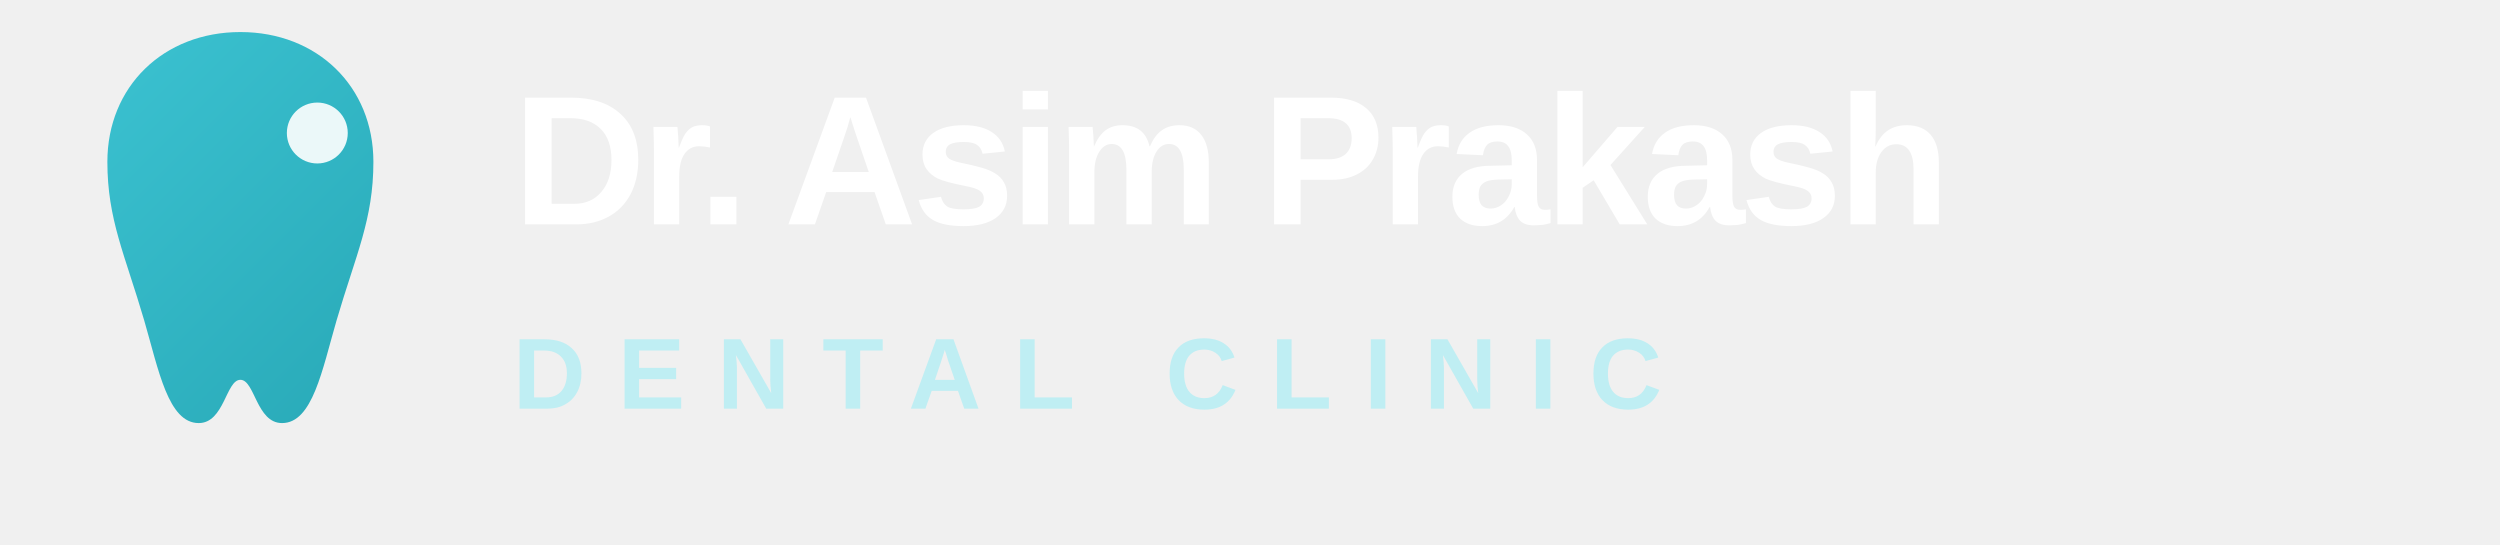
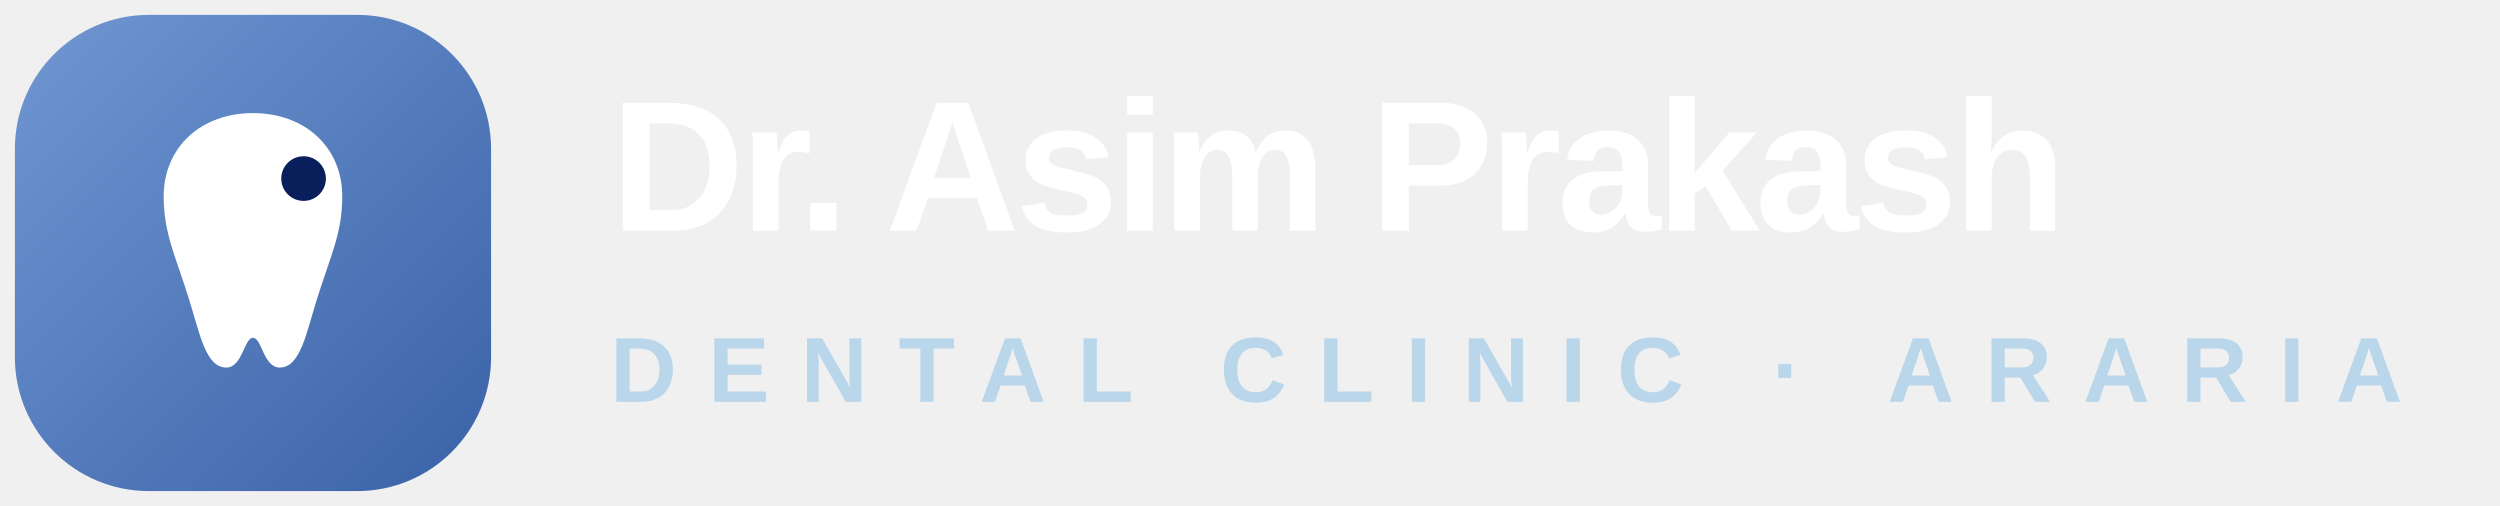
- <svg xmlns="http://www.w3.org/2000/svg" width="156" height="34" viewBox="0 0 156 34" fill="none" role="img" aria-label="Dr. Asim Prakash Dental Clinic">
+ <svg xmlns="http://www.w3.org/2000/svg" width="168" height="34" viewBox="0 0 168 34" fill="none" role="img" aria-label="Dr. Asim Prakash Dental Clinic, Araria">
  <defs>
-     <linearGradient id="lm-gd" x1="0" y1="0" x2="30" y2="30" gradientUnits="userSpaceOnUse">
-       <stop offset="0" stop-color="#3fc7d6" />
-       <stop offset="1" stop-color="#24a3b1" />
+     <linearGradient id="apk-badge-d" x1="2" y1="2" x2="32" y2="32" gradientUnits="userSpaceOnUse">
+       <stop offset="0" stop-color="#6F96D1" />
+       <stop offset="1" stop-color="#3B63A8" />
    </linearGradient>
  </defs>
-   <path d="M15 2c4.8 0 8.3 3.4 8.3 8.1 0 3.6-1.1 5.8-2.3 9.9-.9 3.1-1.5 6.4-3.4 6.4-1.6 0-1.7-2.7-2.6-2.7s-1 2.7-2.6 2.7c-1.9 0-2.5-3.3-3.4-6.4C7.8 15.9 6.7 13.7 6.7 10.1 6.7 5.4 10.2 2 15 2Z" fill="url(#lm-gd)" />
-   <circle cx="19.8" cy="8.3" r="1.9" fill="#ffffff" opacity="0.9" />
-   <text x="32" y="14" font-family="Sora, 'Helvetica Neue', Arial, sans-serif" font-size="11.5" font-weight="700" letter-spacing="-0.3" fill="#ffffff">Dr. Asim Prakash</text>
-   <text x="32" y="25.5" font-family="Sora, 'Helvetica Neue', Arial, sans-serif" font-size="6.3" font-weight="600" letter-spacing="2" fill="#bfeef3">DENTAL CLINIC</text>
+   <rect x="1" y="1" width="32" height="32" rx="9" fill="url(#apk-badge-d)" />
+   <path d="M17 7.6c3.5 0 6 2.3 6 5.6 0 2.5-.8 4-1.7 6.9-.7 2.2-1.1 4.6-2.5 4.6-1.1 0-1.2-2-1.8-2s-.7 2-1.8 2c-1.4 0-1.8-2.4-2.5-4.6-.9-2.9-1.7-4.4-1.7-6.9 0-3.3 2.5-5.6 6-5.6Z" fill="#ffffff" />
+   <circle cx="20.4" cy="12" r="1.5" fill="#091F5B" />
+   <text x="41" y="15.5" font-family="Sora, 'Helvetica Neue', Arial, sans-serif" font-size="12.5" font-weight="700" letter-spacing="-0.3" fill="#ffffff">Dr. Asim Prakash</text>
+   <text x="41" y="27" font-family="Sora, 'Helvetica Neue', Arial, sans-serif" font-size="6.2" font-weight="600" letter-spacing="2.1" fill="#BAD6EB">DENTAL CLINIC · ARARIA</text>
</svg>
